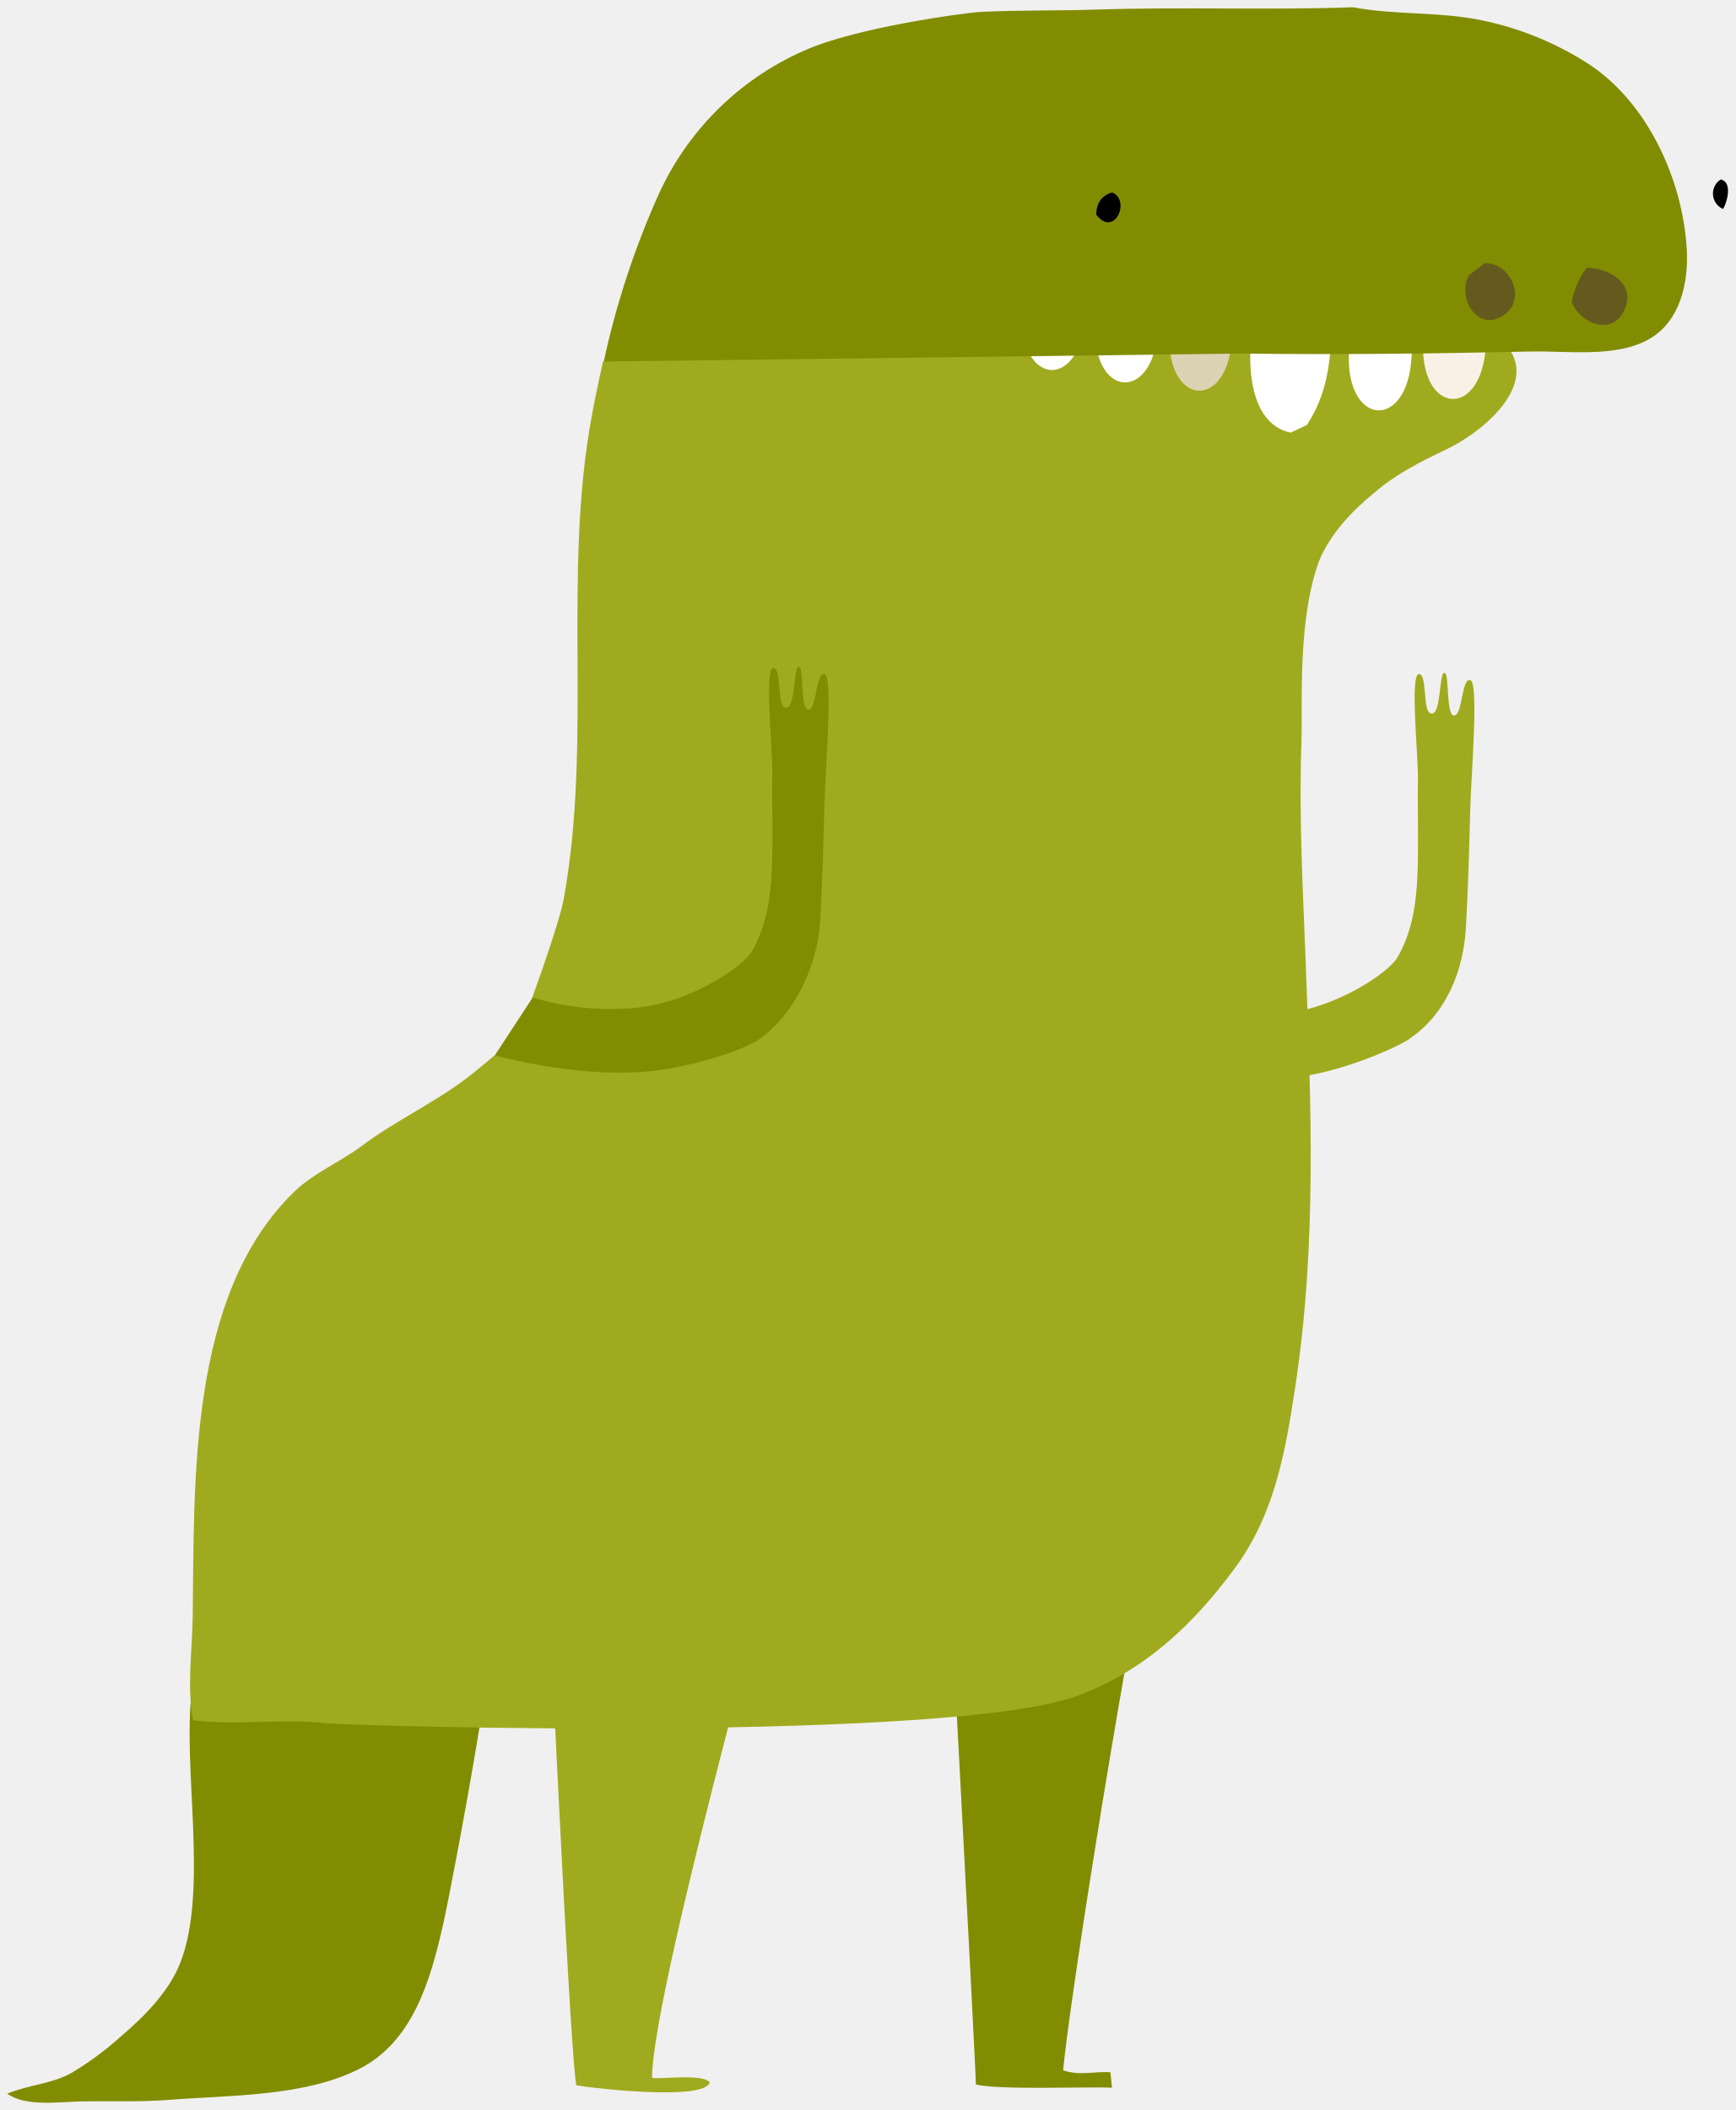
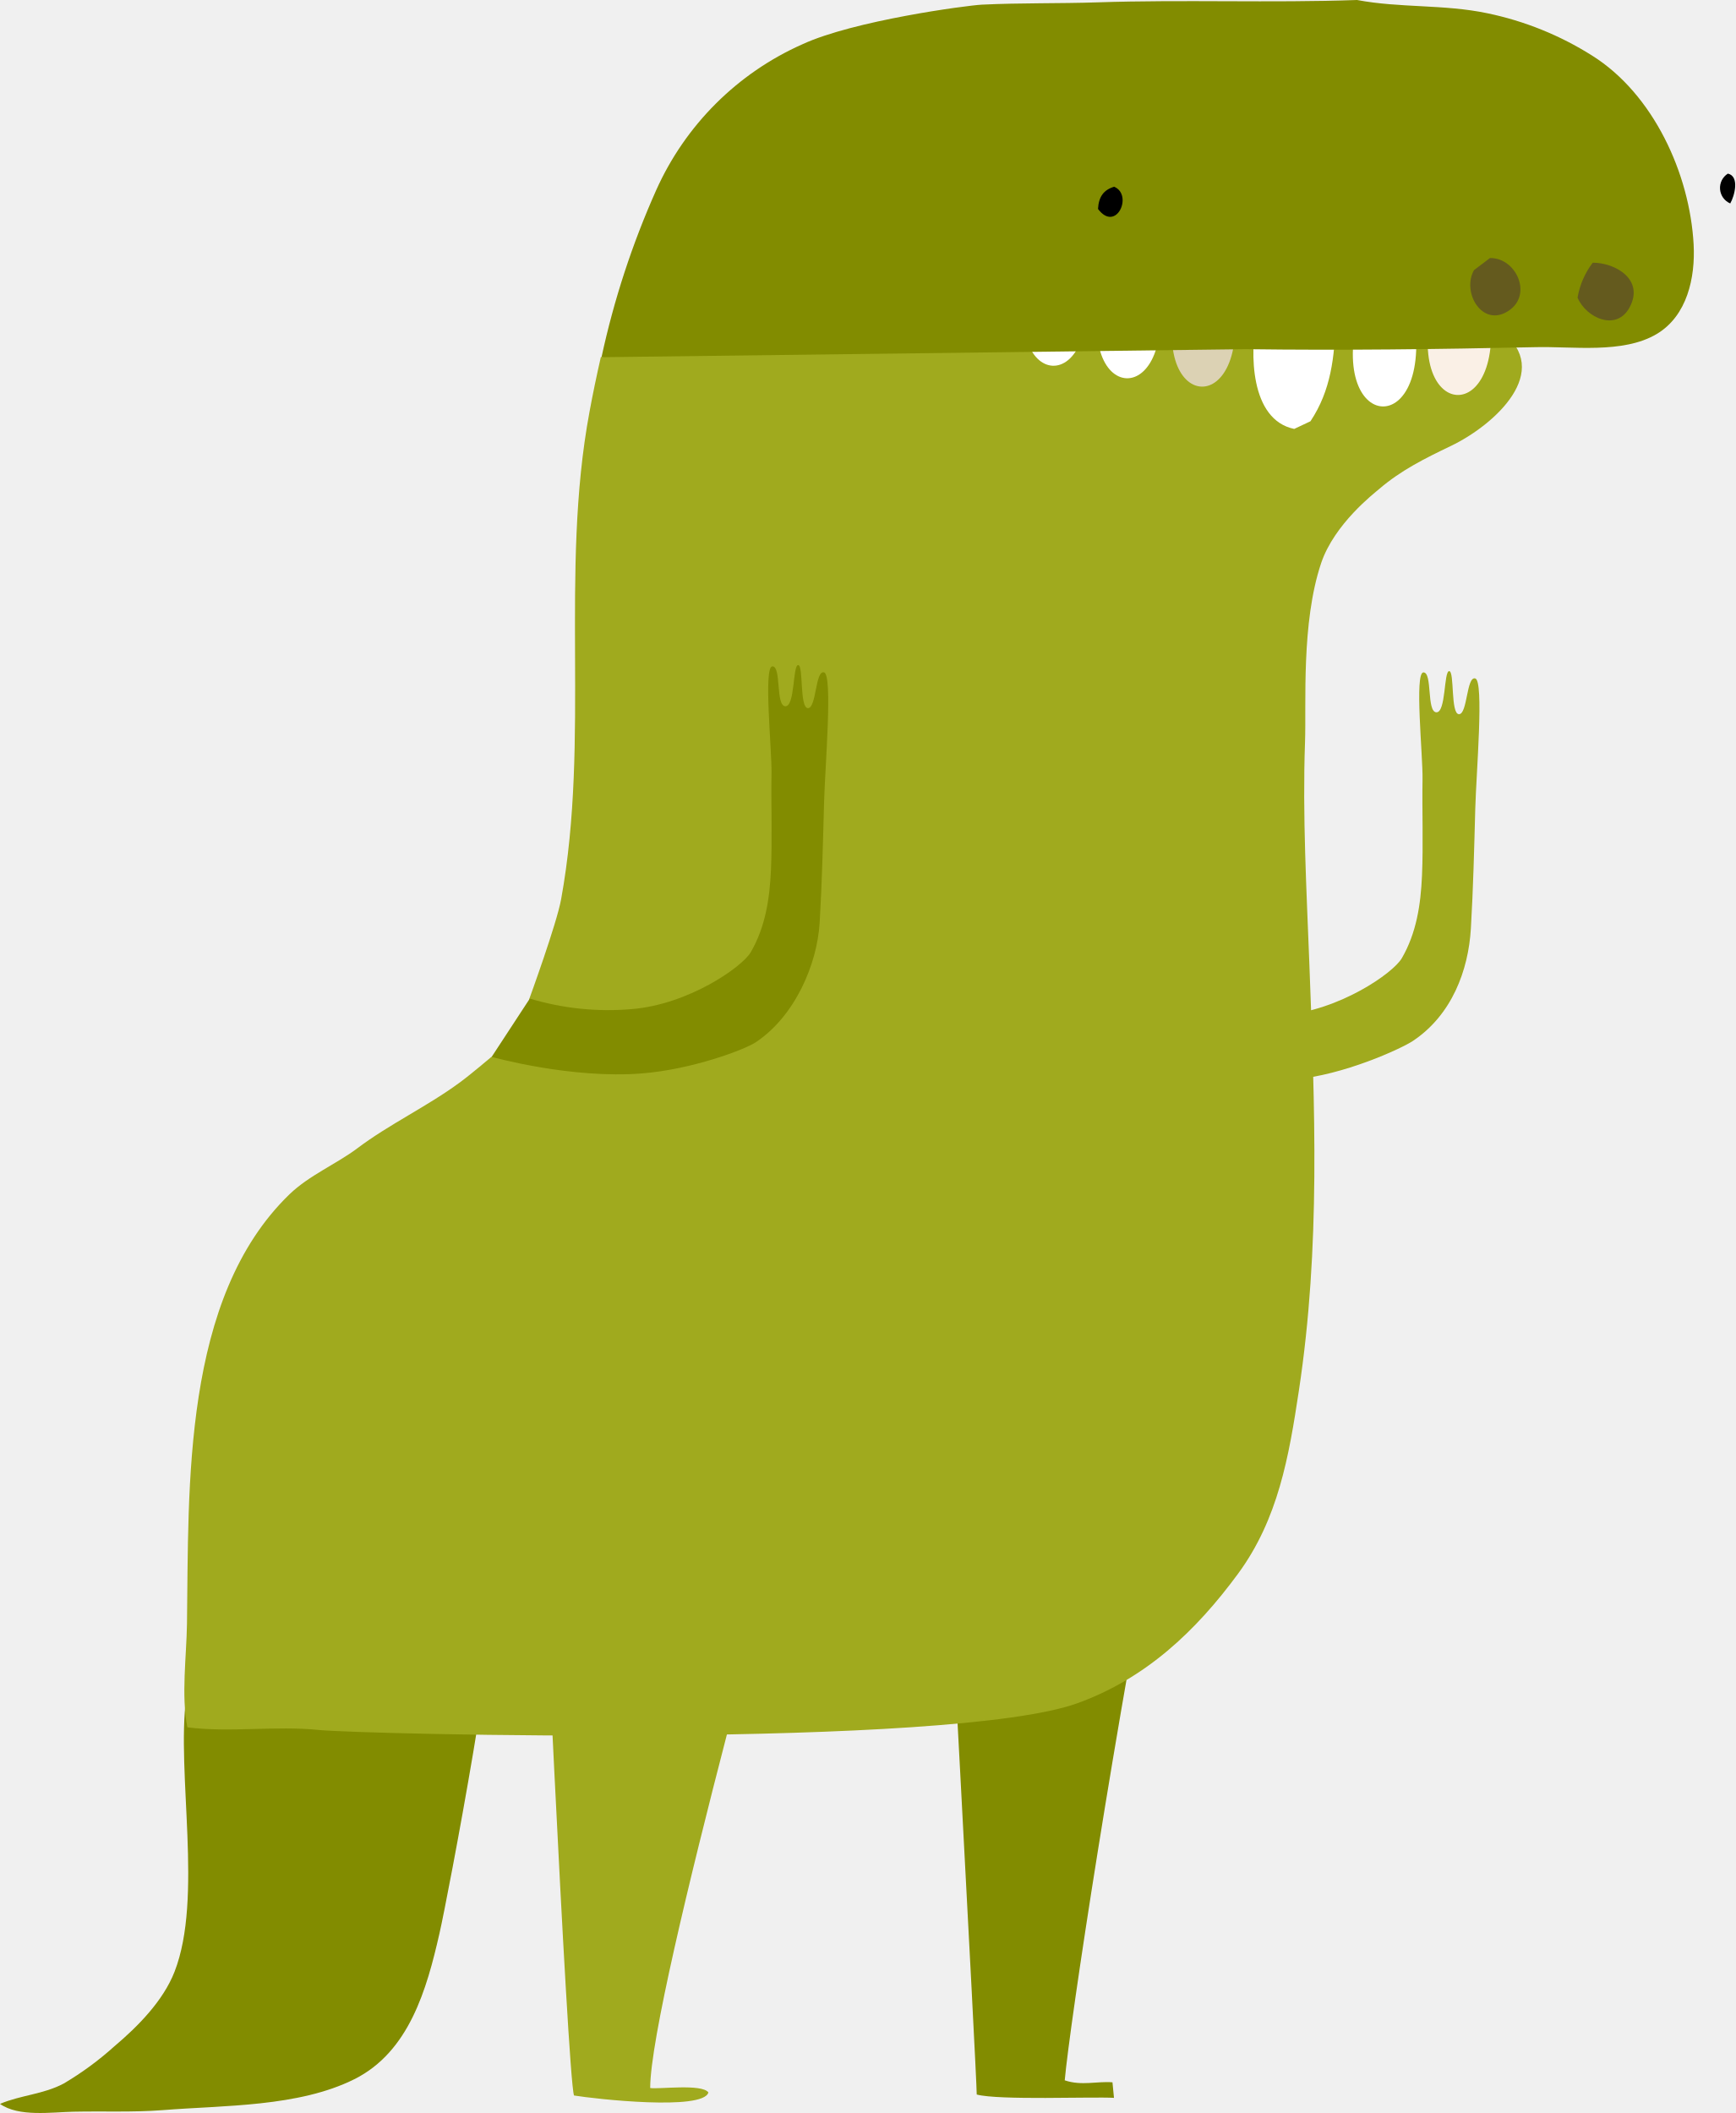
- <svg xmlns="http://www.w3.org/2000/svg" version="1.1" width="119.54" height="145.345" viewBox="0.458 0.122 119.54 145.345">
-   <g id="ID0.7868562387302518">
-     <g id="Page-1">
-       <path id="Shape" fill="#828C00" stroke="none" stroke-width="1" d="M 34.628 108.484 C 28.975 108.037 14.077 116.407 13.682 116.552 C 12.994 121.79 14.847 130.271 12.883 135.315 C 12.1 137.318 10.379 139.053 8.765 140.417 C 7.703 141.374 6.549 142.222 5.319 142.949 C 3.935 143.693 2.37 143.742 0.958 144.345 C 2.239 145.254 4.499 144.907 5.973 144.878 C 8.032 144.833 10.033 144.928 12.072 144.771 C 16.272 144.436 21.353 144.564 25.17 142.656 C 28.905 140.784 30.111 136.525 30.98 132.7 C 31.536 130.291 35.369 110.136 34.628 108.484 Z " />
-       <path id="Shape" fill="#828C00" stroke="none" stroke-width="1" d="M 65.418 100.527 L 80.653 100.527 C 77.1 118.629 74.032 138.946 73.695 142.734 C 74.831 143.127 75.91 142.784 76.956 142.871 C 76.993 143.246 77.022 143.544 77.059 143.932 C 75.568 143.845 69.194 144.11 67.683 143.705 C 67.683 142.42 65.418 100.527 65.418 100.527 Z " />
-       <path id="Shape" fill="#A0AA1E" stroke="none" stroke-width="1" d="M 13.732 111.541 C 13.86 102.18 13.399 89.303 20.732 82.21 C 22.079 80.909 23.932 80.145 25.369 79.066 C 27.559 77.414 30.145 76.208 32.369 74.568 C 33.089 74.043 34.514 72.833 34.514 72.833 L 37.232 71.383 L 37.12 68.85 C 37.12 68.85 38.986 63.74 39.29 62.059 C 41.292 51.083 39.183 39.751 41.23 28.754 C 41.452 27.548 41.724 26.243 42.004 25.016 L 72.314 21.178 L 103.497 23.243 C 107.124 25.953 103.056 29.663 100.063 31.092 C 98.3 31.939 96.666 32.745 95.163 34.038 C 94.837 34.319 92.112 36.413 91.21 39.094 C 89.839 43.188 90.205 48.666 90.11 51.322 C 89.933 56.325 90.213 61.377 90.403 66.376 C 90.777 76.27 91.181 85.792 89.69 95.624 C 89.011 100.122 88.278 104.394 85.532 108.132 C 82.649 112.053 79.227 115.287 74.566 116.973 C 65.952 120.084 25.607 119.096 22.758 118.803 C 19.793 118.497 16.689 118.993 13.757 118.621 C 13.329 116.432 13.699 113.78 13.732 111.541 Z " />
-       <path id="Shape" fill="#A0AA1E" stroke="none" stroke-width="1" d="M 55.941 99.395 C 55.941 99.395 45.376 136.909 45.376 143.259 C 45.944 143.358 48.921 142.949 49.353 143.565 C 48.991 144.825 41.657 144.015 40.171 143.771 C 39.714 142.404 37.824 100.527 37.824 100.527 L 55.941 99.395 Z " />
-       <path id="Shape" fill="#A0AA1E" stroke="none" stroke-width="1" d="M 100.63 49.41 C 100.041 49.41 100.333 46.468 99.958 46.468 C 99.584 46.468 99.748 49.327 99.077 49.281 C 98.406 49.236 98.826 46.555 98.2 46.555 C 97.574 46.555 98.163 52.21 98.138 53.838 C 98.101 56.04 98.196 58.25 98.101 60.448 C 98.015 62.414 97.723 64.364 96.718 66.087 C 96.133 67.09 92.481 69.652 88.585 69.97 C 84.624 70.296 80.412 68.375 79.358 68.565 C 79.421 69.912 79.406 71.261 79.313 72.605 L 79.638 73.171 C 80.955 73.254 84.447 74.758 89.327 74.361 C 92.72 74.088 96.701 72.25 97.475 71.734 C 100.131 69.966 101.272 66.925 101.441 64.046 C 101.601 61.324 101.667 58.58 101.741 55.85 C 101.807 53.421 102.347 47.137 101.741 46.968 C 101.136 46.799 101.214 49.41 100.63 49.41 Z " />
-       <path id="Shape" fill="#828C00" stroke="none" stroke-width="1" d="M 56.155 48.996 C 55.566 48.996 55.859 46.055 55.484 46.055 C 55.109 46.055 55.274 48.914 54.603 48.868 C 53.931 48.823 54.351 46.142 53.726 46.142 C 53.1 46.142 53.689 51.797 53.664 53.425 C 53.627 55.627 53.721 57.837 53.627 60.035 C 53.54 62.001 53.248 63.951 52.243 65.674 C 51.659 66.677 48.006 69.239 44.111 69.557 C 41.767 69.76 39.406 69.516 37.152 68.838 L 34.546 72.82 C 34.546 72.82 39.973 74.345 44.84 73.948 C 48.233 73.675 51.84 72.329 52.601 71.812 C 55.257 70.04 56.785 66.512 56.954 63.633 C 57.114 60.91 57.18 58.167 57.254 55.437 C 57.32 53.008 57.86 46.724 57.254 46.555 C 56.649 46.386 56.74 48.996 56.155 48.996 Z " />
-       <g id="Group">
-         <path id="Shape" fill="#FFFFFF" stroke="none" stroke-width="1" d="M 86.814 22.364 C 86.336 24.689 86.344 29.295 89.371 29.923 L 90.482 29.399 C 91.891 27.284 92.129 24.995 92.204 22.529 C 90.384 22.273 88.671 22.496 86.814 22.364 Z " />
-         <path id="Shape" fill="#FFFFFF" stroke="none" stroke-width="1" d="M 97.421 21.488 L 93.921 21.488 C 91.261 30.407 99.306 30.964 97.421 21.488 Z " />
-         <path id="Shape" fill="#DCD2B4" stroke="none" stroke-width="1" d="M 85.059 20.133 L 81.559 20.133 C 78.899 29.056 86.945 29.609 85.059 20.133 Z " />
-         <path id="Shape" fill="#FFFFFF" stroke="none" stroke-width="1" d="M 79.945 19.563 L 76.441 19.563 C 73.781 28.482 81.827 29.039 79.945 19.563 Z " />
-         <path id="Shape" fill="#FFFFFF" stroke="none" stroke-width="1" d="M 74.918 18.708 L 71.414 18.708 C 68.741 27.626 76.783 28.184 74.918 18.708 Z " />
-         <path id="Shape" fill="#FAF0E6" stroke="none" stroke-width="1" d="M 102.539 20.703 L 99.035 20.703 C 96.375 29.626 104.421 30.179 102.539 20.703 Z " />
-         <path id="Shape" fill="#828C00" stroke="none" stroke-width="1" d="M 68.033 0.94 C 70.664 0.812 73.304 0.87 75.939 0.783 C 81.852 0.585 87.748 0.832 93.665 0.622 C 96.585 1.175 99.603 0.907 102.559 1.526 C 105.1 2.053 107.525 3.032 109.72 4.418 C 113.904 7.041 116.399 12.49 116.658 17.328 C 116.778 19.587 116.218 22.202 114.13 23.442 C 111.816 24.813 108.365 24.268 105.816 24.338 C 99.228 24.479 92.64 24.565 86.052 24.475 L 42.051 25.024 C 42.898 21.101 44.15 17.277 45.785 13.614 C 47.773 9.171 51.328 5.621 55.766 3.65 C 59.271 2.026 66.987 0.994 68.033 0.94 Z " />
-         <path id="Shape" fill="#645A1E" stroke="none" stroke-width="1" d="M 108.728 20.955 C 109.316 22.347 111.392 23.289 112.285 21.616 C 113.302 19.72 111.318 18.567 109.765 18.567 C 109.232 19.267 108.876 20.086 108.728 20.955 Z " />
-         <path id="Shape" fill="#645A1E" stroke="none" stroke-width="1" d="M 102.745 18.249 L 101.654 19.075 C 100.797 20.6 102.226 23.029 104.005 21.86 C 105.693 20.765 104.532 18.22 102.745 18.249 Z " />
-         <path id="Shape" fill="#000000" stroke="none" stroke-width="1" d="M 119.158 14.519 C 119.45 14.019 119.816 12.664 118.997 12.482 C 118.635 12.71 118.429 13.121 118.463 13.549 C 118.496 13.977 118.764 14.351 119.158 14.519 Z " />
-         <path id="Shape" fill="#000000" stroke="none" stroke-width="1" d="M 75.968 14.895 C 77.203 16.547 78.393 13.936 77.071 13.378 C 76.359 13.593 76.017 14.052 75.968 14.895 Z " />
+ <svg xmlns="http://www.w3.org/2000/svg" version="1.1" width="118.54" height="144.345" viewBox="0,0,118.54,144.345">
+   <g transform="translate(-146.5024,-82.03307)">
+     <g data-paper-data="{&quot;isPaintingLayer&quot;:true}" fill-rule="nonzero" stroke="none" stroke-width="1" stroke-linecap="butt" stroke-linejoin="miter" stroke-miterlimit="10" stroke-dasharray="" stroke-dashoffset="0" style="mix-blend-mode: normal">
+       <path d="M176.524,214.111c-0.869,3.825 -2.075,8.084 -5.81,9.956c-3.817,1.908 -8.898,1.78 -13.098,2.115c-2.039,0.157 -4.04,0.062 -6.099,0.107c-1.474,0.029 -3.734,0.376 -5.015,-0.533c1.412,-0.603 2.977,-0.652 4.361,-1.396c1.23,-0.727 2.384,-1.575 3.446,-2.532c1.614,-1.364 3.335,-3.099 4.118,-5.102c1.964,-5.044 0.111,-13.525 0.799,-18.763c0.395,-0.145 15.293,-8.515 20.946,-8.068c0.741,1.652 -3.092,21.807 -3.648,24.216z" data-paper-data="{&quot;index&quot;:null}" fill="#828c00" />
+       <path d="M210.962,181.938h15.235c-3.553,18.102 -6.621,38.419 -6.958,42.207c1.136,0.393 2.215,0.05 3.261,0.137c0.037,0.375 0.066,0.673 0.103,1.061c-1.491,-0.087 -7.865,0.178 -9.376,-0.227c0,-1.285 -2.265,-43.178 -2.265,-43.178z" data-paper-data="{&quot;index&quot;:null}" fill="#828c00" />
+       <path d="M159.276,192.952c0.128,-9.361 -0.333,-22.238 7,-29.331c1.347,-1.301 3.2,-2.065 4.637,-3.144c2.19,-1.652 4.776,-2.858 7,-4.498c0.72,-0.525 2.145,-1.735 2.145,-1.735l2.718,-1.45l-0.112,-2.533c0,0 1.866,-5.11 2.17,-6.791c2.002,-10.976 -0.107,-22.308 1.94,-33.305c0.222,-1.206 0.494,-2.511 0.774,-3.738l30.31,-3.838l31.183,2.065c3.627,2.71 -0.441,6.42 -3.434,7.849c-1.763,0.847 -3.397,1.653 -4.9,2.946c-0.326,0.281 -3.051,2.375 -3.953,5.056c-1.371,4.094 -1.005,9.572 -1.1,12.228c-0.177,5.003 0.103,10.055 0.293,15.054c0.374,9.894 0.778,19.416 -0.713,29.248c-0.679,4.498 -1.412,8.77 -4.158,12.508c-2.883,3.921 -6.305,7.155 -10.966,8.841c-8.614,3.111 -48.959,2.123 -51.808,1.83c-2.965,-0.306 -6.069,0.19 -9.001,-0.182c-0.428,-2.189 -0.058,-4.841 -0.025,-7.08z" data-paper-data="{&quot;index&quot;:null}" fill="#a0aa1e" />
+       <path d="M201.485,180.806c0,0 -10.565,37.514 -10.565,43.864c0.568,0.099 3.545,-0.31 3.977,0.306c-0.362,1.26 -7.696,0.45 -9.182,0.206c-0.457,-1.367 -2.347,-43.244 -2.347,-43.244z" data-paper-data="{&quot;index&quot;:null}" fill="#a0aa1e" />
+       <path d="M247.285,128.379c0.606,0.169 0.066,6.453 0,8.882c-0.074,2.73 -0.14,5.474 -0.3,8.196c-0.169,2.879 -1.31,5.92 -3.966,7.688c-0.774,0.516 -4.755,2.354 -8.148,2.627c-4.88,0.397 -8.372,-1.107 -9.689,-1.19l-0.325,-0.566c0.093,-1.344 0.108,-2.693 0.045,-4.04c1.054,-0.19 5.266,1.731 9.227,1.405c3.896,-0.318 7.548,-2.88 8.133,-3.883c1.005,-1.723 1.297,-3.673 1.383,-5.639c0.095,-2.198 0,-4.408 0.037,-6.61c0.025,-1.628 -0.564,-7.283 0.062,-7.283c0.626,0 0.206,2.681 0.877,2.726c0.671,0.046 0.507,-2.813 0.881,-2.813c0.375,0 0.083,2.942 0.672,2.942c0.584,0 0.506,-2.611 1.111,-2.442z" data-paper-data="{&quot;index&quot;:null}" fill="#a0aa1e" />
+       <path d="M202.798,127.966c0.606,0.169 0.066,6.453 0,8.882c-0.074,2.73 -0.14,5.473 -0.3,8.196c-0.169,2.879 -1.697,6.407 -4.353,8.179c-0.761,0.517 -4.368,1.863 -7.761,2.136c-4.867,0.397 -10.294,-1.128 -10.294,-1.128l2.606,-3.982c2.254,0.678 4.615,0.922 6.959,0.719c3.895,-0.318 7.548,-2.88 8.132,-3.883c1.005,-1.723 1.297,-3.673 1.384,-5.639c0.094,-2.198 0,-4.408 0.037,-6.61c0.025,-1.628 -0.564,-7.283 0.062,-7.283c0.625,0 0.205,2.681 0.877,2.726c0.671,0.046 0.506,-2.813 0.881,-2.813c0.375,0 0.082,2.941 0.671,2.941c0.585,0 0.494,-2.61 1.099,-2.441z" data-paper-data="{&quot;index&quot;:null}" fill="#828c00" />
+       <g data-paper-data="{&quot;index&quot;:null}">
+         <path d="M237.748,103.94c-0.075,2.466 -0.313,4.755 -1.722,6.87l-1.111,0.524c-3.027,-0.628 -3.035,-5.234 -2.557,-7.559c1.857,0.132 3.57,-0.091 5.39,0.165z" fill="#ffffff" />
+         <path d="M239.465,102.899h3.5c1.885,9.476 -6.16,8.919 -3.5,0z" fill="#ffffff" />
+         <path d="M227.103,101.544h3.5c1.886,9.476 -6.16,8.923 -3.5,0z" fill="#dcd2b4" />
+         <path d="M221.985,100.974h3.504c1.882,9.476 -6.164,8.919 -3.504,0z" fill="#ffffff" />
+         <path d="M216.958,100.119h3.504c1.865,9.476 -6.177,8.918 -3.504,0z" fill="#ffffff" />
+         <path d="M244.579,102.114h3.504c1.882,9.476 -6.164,8.923 -3.504,0z" fill="#faf0e6" />
+         <path d="M213.577,82.351c2.631,-0.128 5.271,-0.07 7.906,-0.157c5.913,-0.198 11.809,0.049 17.726,-0.161c2.92,0.553 5.938,0.285 8.894,0.904c2.541,0.527 4.966,1.506 7.161,2.892c4.184,2.623 6.679,8.072 6.938,12.91c0.12,2.259 -0.44,4.874 -2.528,6.114c-2.314,1.371 -5.765,0.826 -8.314,0.896c-6.588,0.141 -13.176,0.227 -19.764,0.137l-44.001,0.549c0.847,-3.923 2.099,-7.747 3.734,-11.41c1.988,-4.443 5.543,-7.993 9.981,-9.964c3.505,-1.624 11.221,-2.656 12.267,-2.71z" fill="#828c00" />
+         <path d="M255.309,99.978c1.553,0 3.537,1.153 2.52,3.049c-0.893,1.673 -2.969,0.731 -3.557,-0.661c0.148,-0.869 0.504,-1.688 1.037,-2.388z" fill="#645a1e" />
+         <path d="M249.549,103.271c-1.779,1.169 -3.208,-1.26 -2.351,-2.785l1.091,-0.826c1.787,-0.029 2.948,2.516 1.26,3.611z" fill="#645a1e" />
+         <path d="M264.007,94.96c-0.034,-0.428 0.172,-0.839 0.534,-1.067c0.819,0.182 0.453,1.537 0.161,2.037c-0.394,-0.168 -0.662,-0.542 -0.695,-0.97z" fill="#000000" />
+         <path d="M222.615,94.789c1.322,0.558 0.132,3.169 -1.103,1.517c0.049,-0.843 0.391,-1.302 1.103,-1.517z" fill="#000000" />
      </g>
    </g>
  </g>
</svg>
